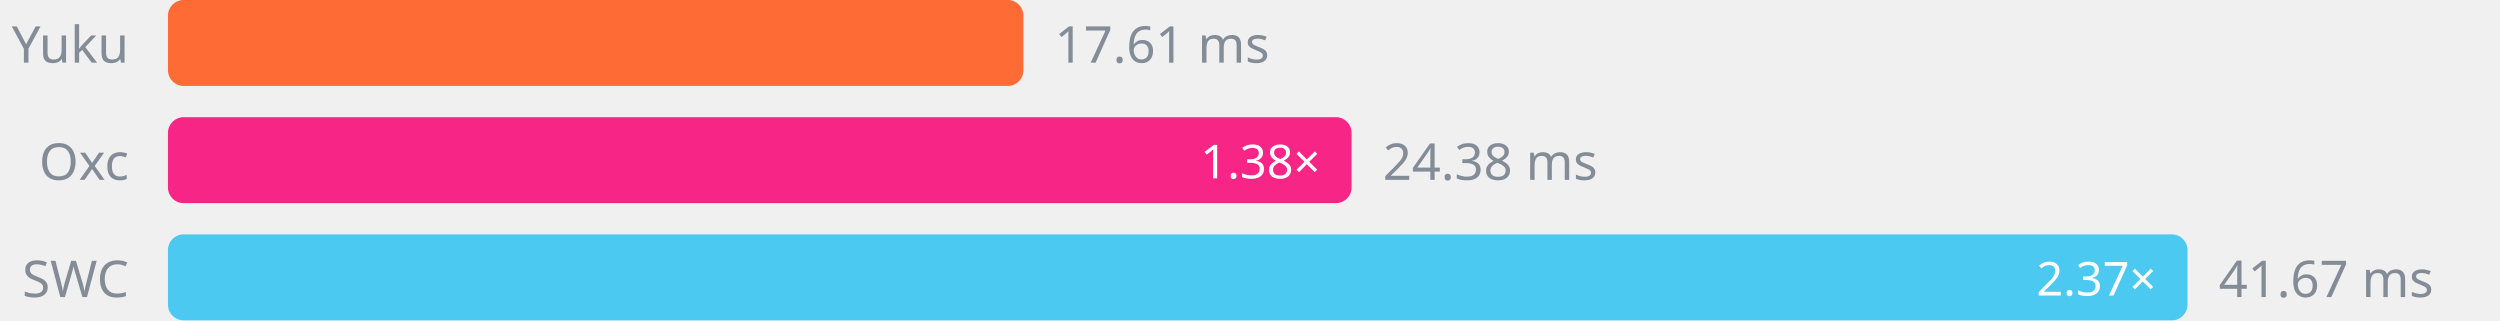
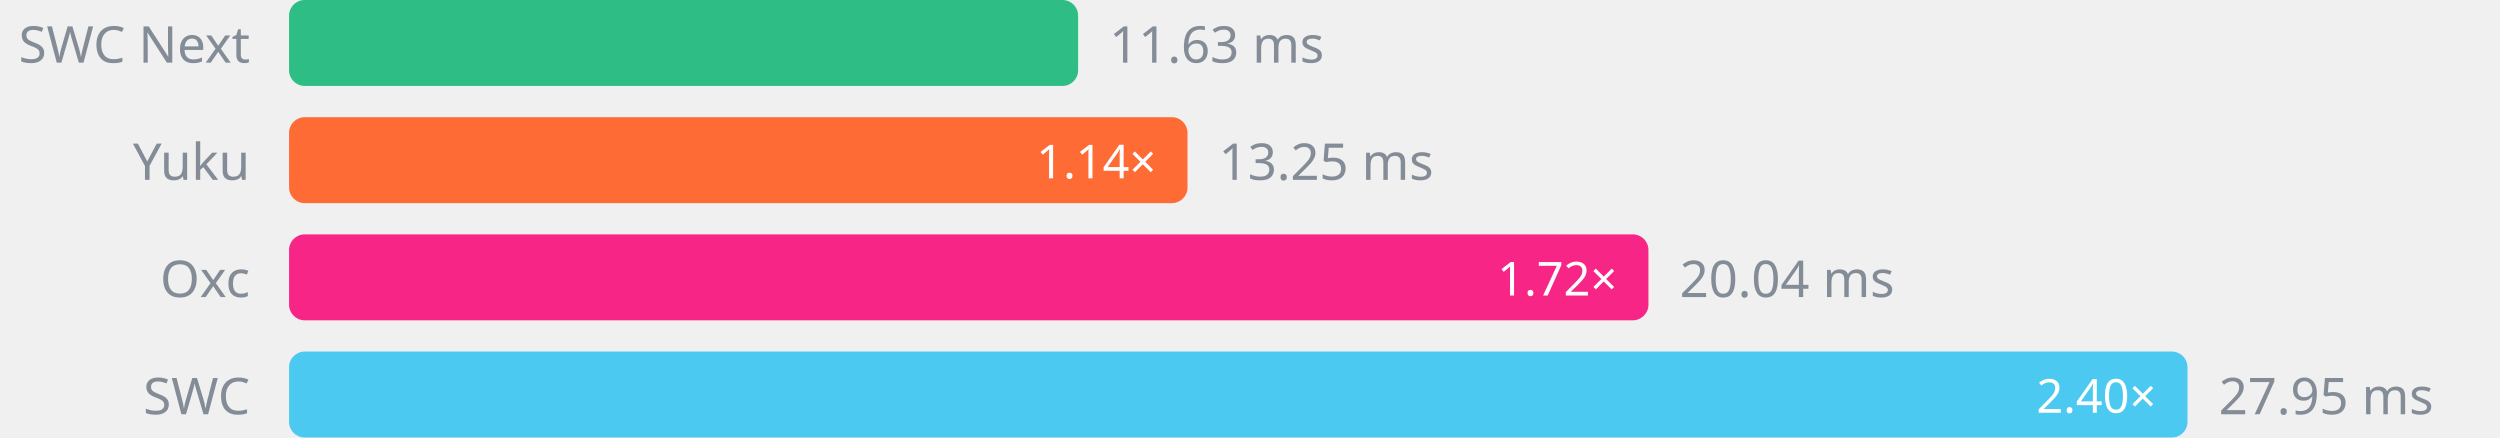
- <svg xmlns="http://www.w3.org/2000/svg" width="640" height="82" viewBox="0 0 640 82">
+ <svg xmlns="http://www.w3.org/2000/svg" width="640" height="112" viewBox="0 0 640 112">
  <style>
    text { font: 13px -apple-system, BlinkMacSystemFont, "Segoe UI", "Noto Sans", Helvetica, Arial, sans-serif; fill: #848d97; dominant-baseline: central; font-variant-numeric: tabular-nums }
    .ratio { font-size: 12px; fill: #fff }
  </style>
-   <text x="33" y="11" text-anchor="end">Yuku</text>
-   <rect x="43" y="0" width="219" height="22" rx="4" fill="#FF6B35" />
-   <text x="270" y="11">17.61 ms</text>
-   <text x="33" y="41" text-anchor="end">Oxc</text>
-   <rect x="43" y="30" width="303" height="22" rx="4" fill="#F72585" />
-   <text x="354" y="41">24.38 ms</text>
-   <text class="ratio" x="338" y="41" text-anchor="end">1.38×</text>
-   <text x="33" y="71" text-anchor="end">SWC</text>
-   <rect x="43" y="60" width="517" height="22" rx="4" fill="#4CC9F0" />
-   <text x="568" y="71">41.67 ms</text>
-   <text class="ratio" x="552" y="71" text-anchor="end">2.37×</text>
+   <text x="64" y="11" text-anchor="end">SWC Next</text>
+   <rect x="74" y="0" width="202" height="22" rx="4" fill="#2DBD85" />
+   <text x="284" y="11">11.63 ms</text>
+   <text x="64" y="41" text-anchor="end">Yuku</text>
+   <rect x="74" y="30" width="230" height="22" rx="4" fill="#FF6B35" />
+   <text x="312" y="41">13.25 ms</text>
+   <text class="ratio" x="296" y="41" text-anchor="end">1.14×</text>
+   <text x="64" y="71" text-anchor="end">Oxc</text>
+   <rect x="74" y="60" width="348" height="22" rx="4" fill="#F72585" />
+   <text x="430" y="71">20.04 ms</text>
+   <text class="ratio" x="414" y="71" text-anchor="end">1.72×</text>
+   <text x="64" y="101" text-anchor="end">SWC</text>
+   <rect x="74" y="90" width="486" height="22" rx="4" fill="#4CC9F0" />
+   <text x="568" y="101">27.95 ms</text>
+   <text class="ratio" x="552" y="101" text-anchor="end">2.40×</text>
</svg>
